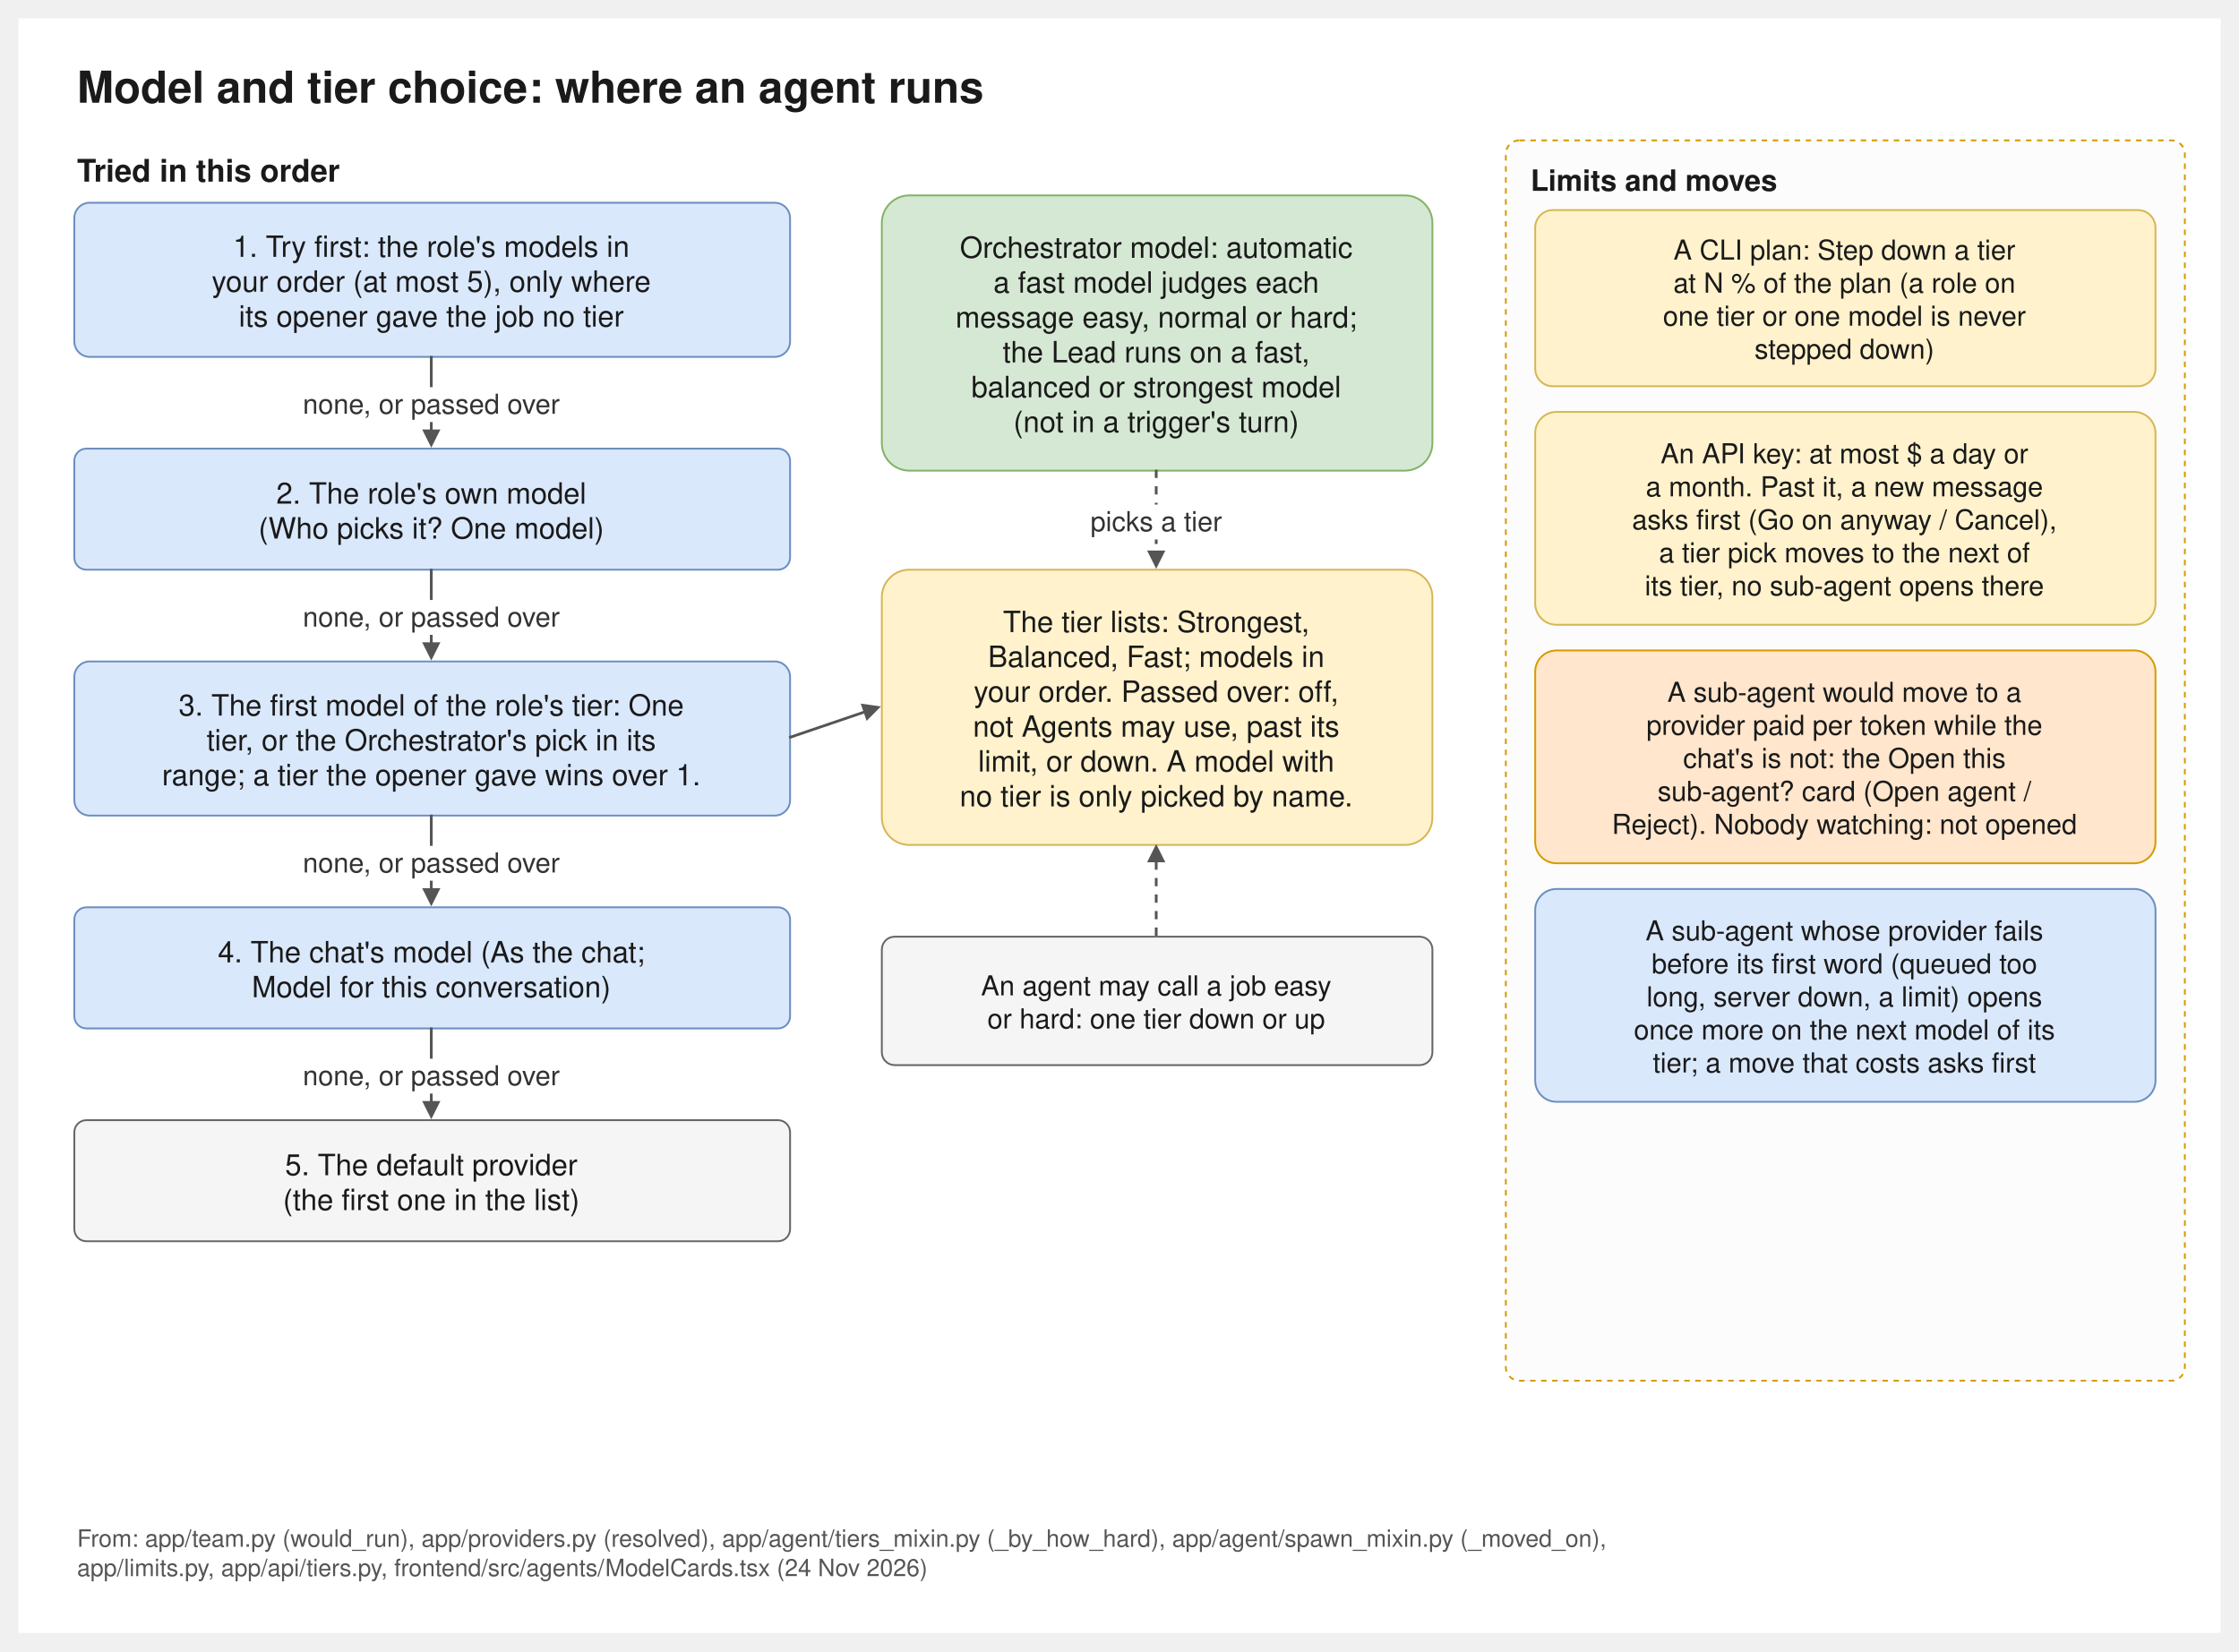
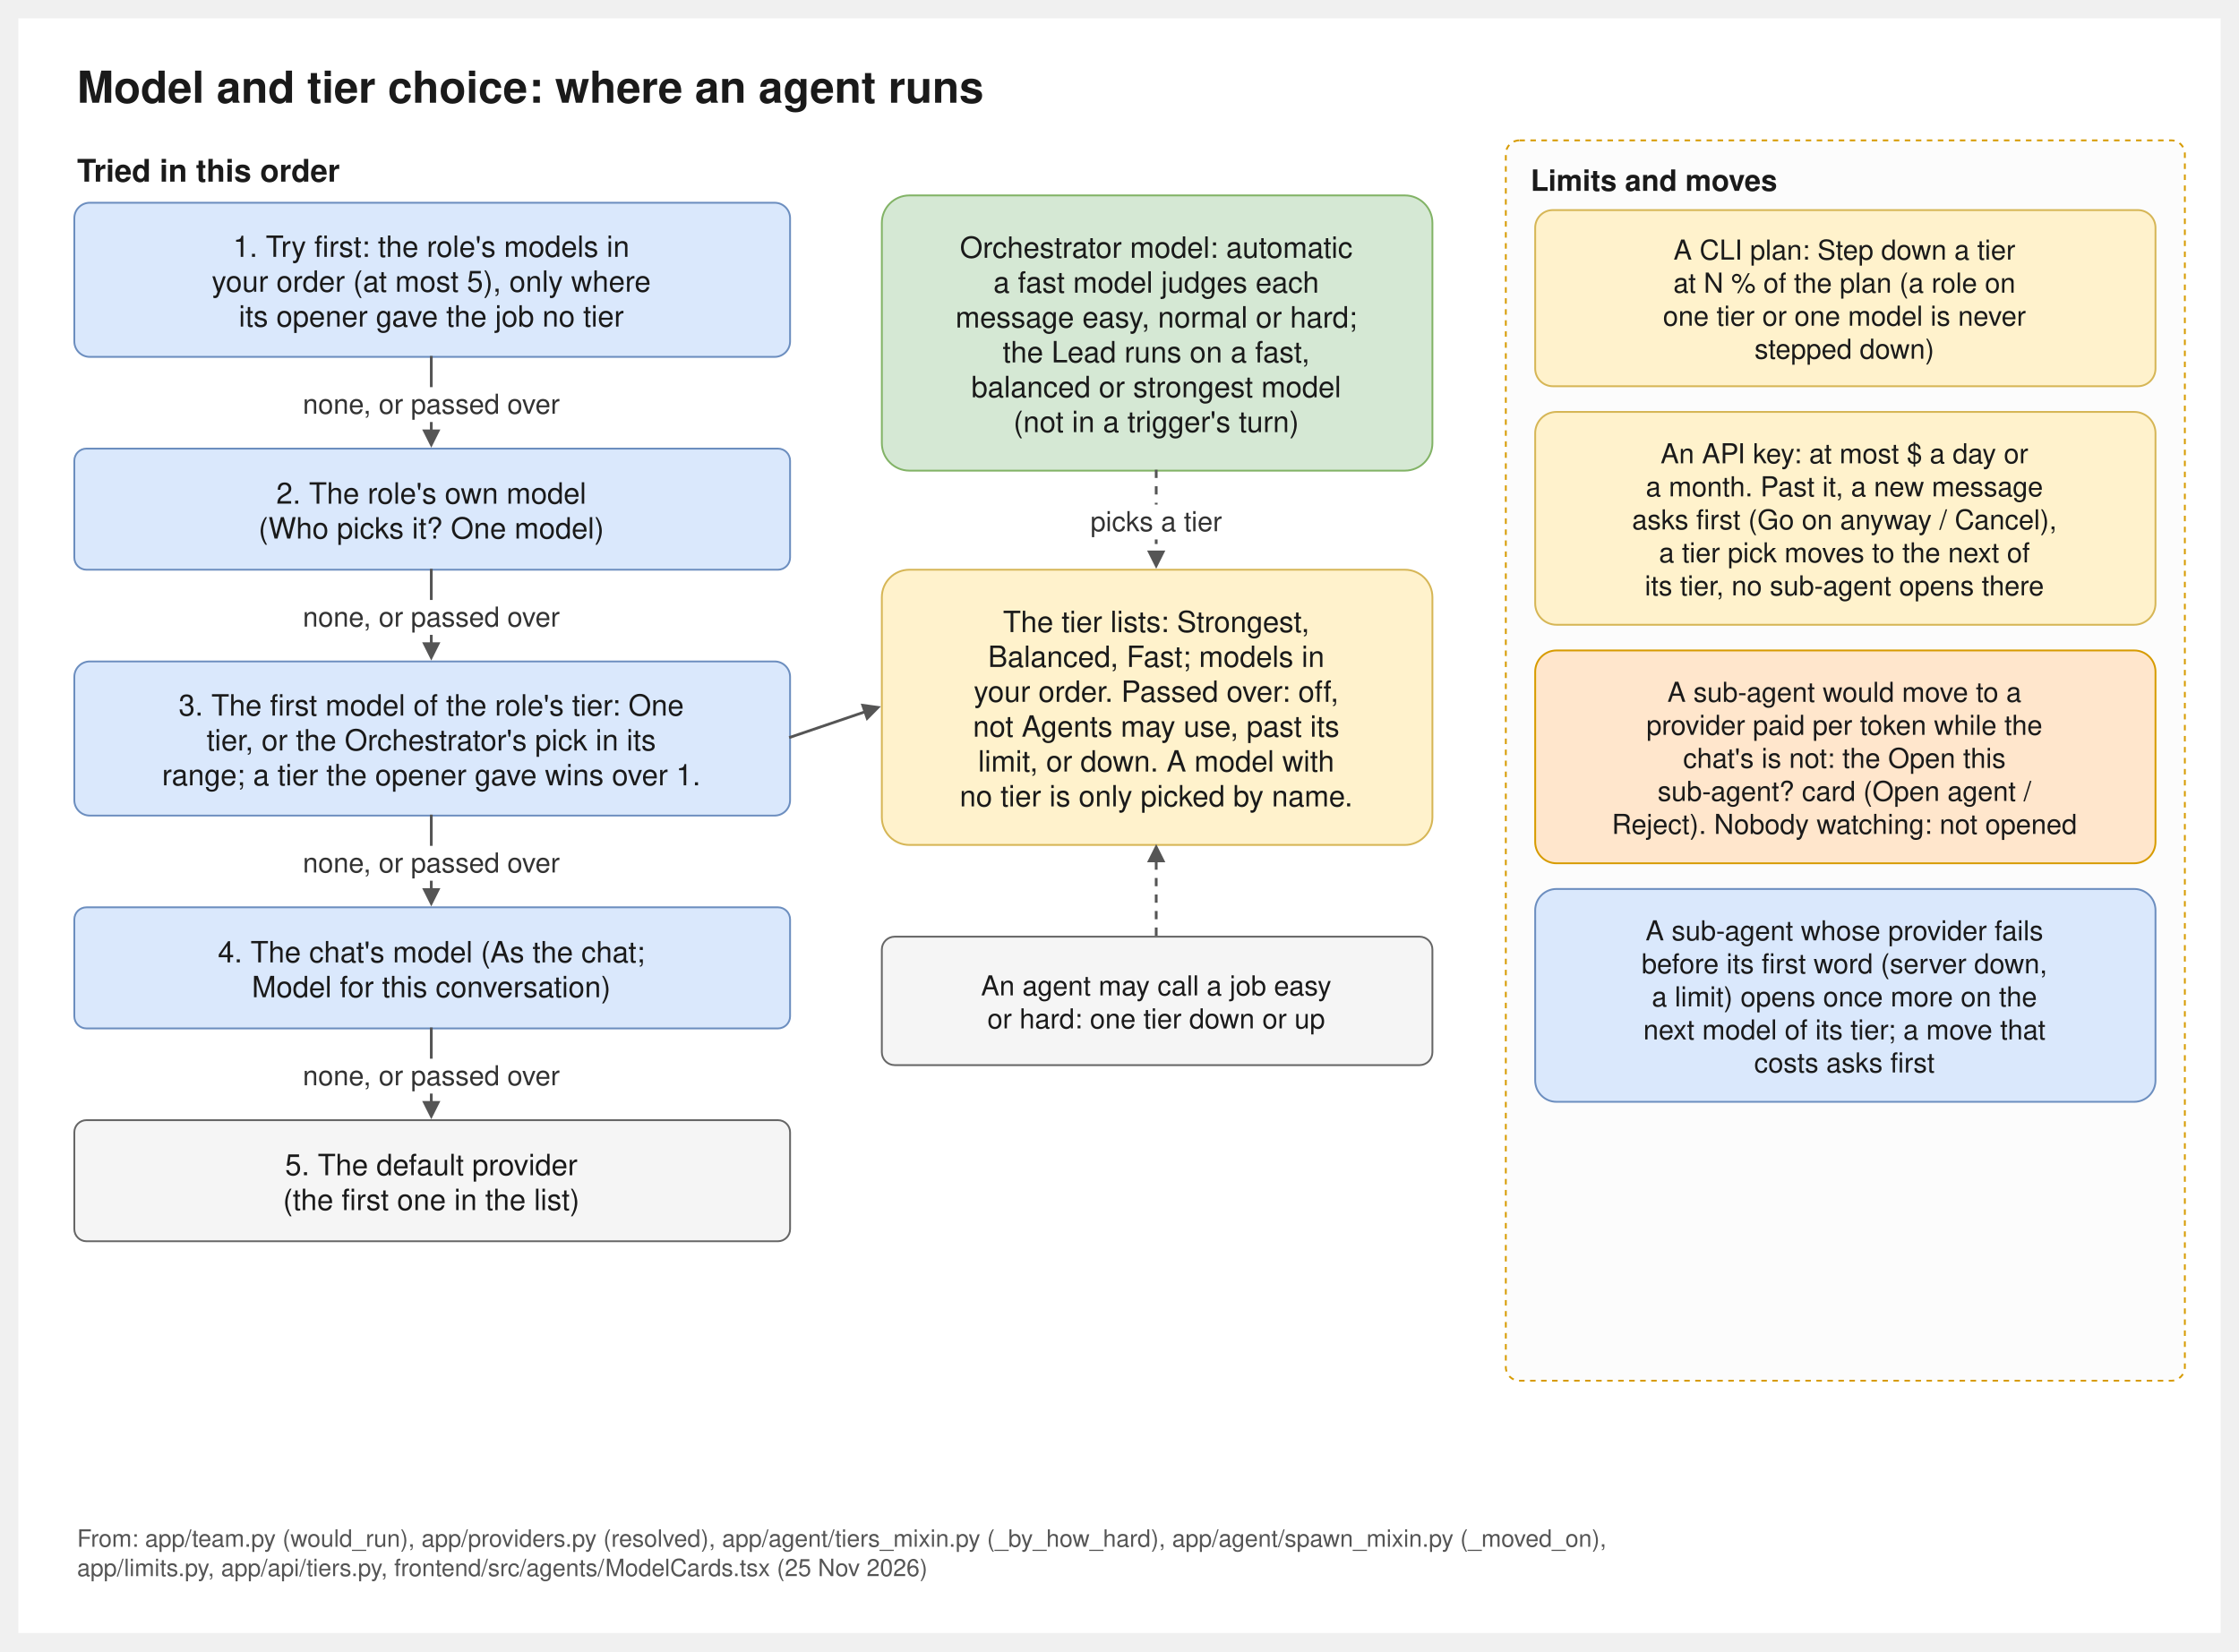
<svg xmlns="http://www.w3.org/2000/svg" style="background: transparent; background-color: transparent;" version="1.1" width="1220px" height="900px" viewBox="0 0 1220 900">
  <defs />
  <g>
    <g data-cell-id="0">
      <g data-cell-id="1">
        <g data-cell-id="backdrop">
          <g>
            <rect x="10" y="10" width="1200" height="880" fill="#ffffff" stroke="none" pointer-events="all" style="fill: light-dark(rgb(255, 255, 255), rgb(18, 18, 18));" />
          </g>
        </g>
        <g data-cell-id="title">
          <g>
            <rect x="40" y="26" width="1140" height="36" fill="none" stroke="none" pointer-events="all" />
          </g>
          <g>
            <g fill="#1a1a1a" font-family="Helvetica" font-weight="bold" text-anchor="start" font-size="24px" style="fill: light-dark(rgb(26, 26, 26), rgb(215, 215, 215));">
              <text x="42" y="56">Model and tier choice: where an agent runs</text>
            </g>
          </g>
        </g>
        <g data-cell-id="h1">
          <g>
            <rect x="40" y="76" width="390" height="24" fill="none" stroke="none" pointer-events="all" />
          </g>
          <g>
            <g fill="#1a1a1a" font-family="Helvetica" font-weight="bold" text-anchor="start" font-size="17px" style="fill: light-dark(rgb(26, 26, 26), rgb(215, 215, 215));">
              <text x="42" y="99">Tried in this order</text>
            </g>
          </g>
        </g>
        <g data-cell-id="s1">
          <g transform="translate(0.5,0.5)">
            <rect x="40" y="110" width="390" height="84" rx="8.4" ry="8.4" fill="#dae8fc" stroke="#6c8ebf" pointer-events="all" style="fill: light-dark(rgb(218, 232, 252), rgb(29, 41, 59)); stroke: light-dark(rgb(108, 142, 191), rgb(92, 121, 163));" />
          </g>
          <g>
            <g fill="#1a1a1a" font-family="Helvetica" text-anchor="middle" font-size="16px" style="fill: light-dark(rgb(26, 26, 26), rgb(215, 215, 215));">
              <text x="235" y="140">1. Try first: the role's models in</text>
              <text x="235" y="159">your order (at most 5), only where</text>
              <text x="235" y="178">its opener gave the job no tier</text>
            </g>
          </g>
        </g>
        <g data-cell-id="s2">
          <g transform="translate(0.5,0.5)">
            <rect x="40" y="244" width="390" height="66" rx="6.6" ry="6.6" fill="#dae8fc" stroke="#6c8ebf" pointer-events="all" style="fill: light-dark(rgb(218, 232, 252), rgb(29, 41, 59)); stroke: light-dark(rgb(108, 142, 191), rgb(92, 121, 163));" />
          </g>
          <g>
            <g fill="#1a1a1a" font-family="Helvetica" text-anchor="middle" font-size="16px" style="fill: light-dark(rgb(26, 26, 26), rgb(215, 215, 215));">
              <text x="235" y="274.5">2. The role's own model</text>
              <text x="235" y="293.5">(Who picks it? One model)</text>
            </g>
          </g>
        </g>
        <g data-cell-id="e5">
          <g>
            <path d="M 235 194 L 235 234.82" fill="none" stroke="#555555" stroke-width="1.5" stroke-miterlimit="10" pointer-events="stroke" style="stroke: light-dark(rgb(85, 85, 85), rgb(164, 164, 164));" />
            <path d="M 235 242.32 L 231.25 234.82 L 238.75 234.82 Z" fill="#555555" stroke="#555555" stroke-width="1.5" stroke-miterlimit="10" pointer-events="all" style="fill: light-dark(rgb(85, 85, 85), rgb(164, 164, 164)); stroke: light-dark(rgb(85, 85, 85), rgb(164, 164, 164));" />
          </g>
          <g>
            <g fill="#333333" font-family="Helvetica" text-anchor="middle" font-size="15px" style="fill: light-dark(rgb(51, 51, 51), rgb(193, 193, 193));">
              <rect fill="#ffffff" stroke="none" x="164" y="211" width="143" height="19" stroke-width="0" style="fill: light-dark(rgb(255, 255, 255), rgb(18, 18, 18));" />
              <text x="235" y="225.5">none, or passed over</text>
            </g>
          </g>
        </g>
        <g data-cell-id="s3">
          <g transform="translate(0.5,0.5)">
            <rect x="40" y="360" width="390" height="84" rx="8.4" ry="8.4" fill="#dae8fc" stroke="#6c8ebf" pointer-events="all" style="fill: light-dark(rgb(218, 232, 252), rgb(29, 41, 59)); stroke: light-dark(rgb(108, 142, 191), rgb(92, 121, 163));" />
          </g>
          <g>
            <g fill="#1a1a1a" font-family="Helvetica" text-anchor="middle" font-size="16px" style="fill: light-dark(rgb(26, 26, 26), rgb(215, 215, 215));">
              <text x="235" y="390">3. The first model of the role's tier: One</text>
              <text x="235" y="409">tier, or the Orchestrator's pick in its</text>
              <text x="235" y="428">range; a tier the opener gave wins over 1.</text>
            </g>
          </g>
        </g>
        <g data-cell-id="e7">
          <g>
            <path d="M 235 310 L 235 350.82" fill="none" stroke="#555555" stroke-width="1.5" stroke-miterlimit="10" pointer-events="stroke" style="stroke: light-dark(rgb(85, 85, 85), rgb(164, 164, 164));" />
            <path d="M 235 358.32 L 231.25 350.82 L 238.75 350.82 Z" fill="#555555" stroke="#555555" stroke-width="1.5" stroke-miterlimit="10" pointer-events="all" style="fill: light-dark(rgb(85, 85, 85), rgb(164, 164, 164)); stroke: light-dark(rgb(85, 85, 85), rgb(164, 164, 164));" />
          </g>
          <g>
            <g fill="#333333" font-family="Helvetica" text-anchor="middle" font-size="15px" style="fill: light-dark(rgb(51, 51, 51), rgb(193, 193, 193));">
              <rect fill="#ffffff" stroke="none" x="164" y="327" width="143" height="19" stroke-width="0" style="fill: light-dark(rgb(255, 255, 255), rgb(18, 18, 18));" />
              <text x="235" y="341.5">none, or passed over</text>
            </g>
          </g>
        </g>
        <g data-cell-id="s4">
          <g transform="translate(0.5,0.5)">
            <rect x="40" y="494" width="390" height="66" rx="6.6" ry="6.6" fill="#dae8fc" stroke="#6c8ebf" pointer-events="all" style="fill: light-dark(rgb(218, 232, 252), rgb(29, 41, 59)); stroke: light-dark(rgb(108, 142, 191), rgb(92, 121, 163));" />
          </g>
          <g>
            <g fill="#1a1a1a" font-family="Helvetica" text-anchor="middle" font-size="16px" style="fill: light-dark(rgb(26, 26, 26), rgb(215, 215, 215));">
              <text x="235" y="524.5">4. The chat's model (As the chat;</text>
              <text x="235" y="543.5">Model for this conversation)</text>
            </g>
          </g>
        </g>
        <g data-cell-id="e9">
          <g>
            <path d="M 235 444 L 235 484.82" fill="none" stroke="#555555" stroke-width="1.5" stroke-miterlimit="10" pointer-events="stroke" style="stroke: light-dark(rgb(85, 85, 85), rgb(164, 164, 164));" />
            <path d="M 235 492.32 L 231.25 484.82 L 238.75 484.82 Z" fill="#555555" stroke="#555555" stroke-width="1.5" stroke-miterlimit="10" pointer-events="all" style="fill: light-dark(rgb(85, 85, 85), rgb(164, 164, 164)); stroke: light-dark(rgb(85, 85, 85), rgb(164, 164, 164));" />
          </g>
          <g>
            <g fill="#333333" font-family="Helvetica" text-anchor="middle" font-size="15px" style="fill: light-dark(rgb(51, 51, 51), rgb(193, 193, 193));">
              <rect fill="#ffffff" stroke="none" x="164" y="461" width="143" height="19" stroke-width="0" style="fill: light-dark(rgb(255, 255, 255), rgb(18, 18, 18));" />
              <text x="235" y="475.5">none, or passed over</text>
            </g>
          </g>
        </g>
        <g data-cell-id="s5">
          <g transform="translate(0.5,0.5)">
            <rect x="40" y="610" width="390" height="66" rx="6.6" ry="6.6" fill="#f5f5f5" stroke="#666666" pointer-events="all" style="fill: light-dark(rgb(245, 245, 245), rgb(26, 26, 26)); stroke: light-dark(rgb(102, 102, 102), rgb(149, 149, 149));" />
          </g>
          <g>
            <g fill="#1a1a1a" font-family="Helvetica" text-anchor="middle" font-size="16px" style="fill: light-dark(rgb(26, 26, 26), rgb(215, 215, 215));">
              <text x="235" y="640.5">5. The default provider</text>
              <text x="235" y="659.5">(the first one in the list)</text>
            </g>
          </g>
        </g>
        <g data-cell-id="e11">
          <g>
            <path d="M 235 560 L 235 600.82" fill="none" stroke="#555555" stroke-width="1.5" stroke-miterlimit="10" pointer-events="stroke" style="stroke: light-dark(rgb(85, 85, 85), rgb(164, 164, 164));" />
            <path d="M 235 608.32 L 231.25 600.82 L 238.75 600.82 Z" fill="#555555" stroke="#555555" stroke-width="1.5" stroke-miterlimit="10" pointer-events="all" style="fill: light-dark(rgb(85, 85, 85), rgb(164, 164, 164)); stroke: light-dark(rgb(85, 85, 85), rgb(164, 164, 164));" />
          </g>
          <g>
            <g fill="#333333" font-family="Helvetica" text-anchor="middle" font-size="15px" style="fill: light-dark(rgb(51, 51, 51), rgb(193, 193, 193));">
              <rect fill="#ffffff" stroke="none" x="164" y="577" width="143" height="19" stroke-width="0" style="fill: light-dark(rgb(255, 255, 255), rgb(18, 18, 18));" />
              <text x="235" y="591.5">none, or passed over</text>
            </g>
          </g>
        </g>
        <g data-cell-id="lists">
          <g transform="translate(0.5,0.5)">
            <rect x="480" y="310" width="300" height="150" rx="15" ry="15" fill="#fff2cc" stroke="#d6b656" pointer-events="all" style="fill: light-dark(rgb(255, 242, 204), rgb(40, 29, 0)); stroke: light-dark(rgb(214, 182, 86), rgb(109, 81, 0));" />
          </g>
          <g>
            <g fill="#1a1a1a" font-family="Helvetica" text-anchor="middle" font-size="16px" style="fill: light-dark(rgb(26, 26, 26), rgb(215, 215, 215));">
              <text x="630" y="344.5">The tier lists: Strongest,</text>
              <text x="630" y="363.5">Balanced, Fast; models in</text>
              <text x="630" y="382.5">your order. Passed over: off,</text>
              <text x="630" y="401.5">not Agents may use, past its</text>
              <text x="630" y="420.5">limit, or down. A model with</text>
              <text x="630" y="439.5">no tier is only picked by name.</text>
            </g>
          </g>
        </g>
        <g data-cell-id="e13">
          <g>
            <path d="M 430 402 L 471.31 387.95" fill="none" stroke="#555555" stroke-width="1.5" stroke-miterlimit="10" pointer-events="stroke" style="stroke: light-dark(rgb(85, 85, 85), rgb(164, 164, 164));" />
            <path d="M 478.41 385.54 L 472.52 391.5 L 470.1 384.4 Z" fill="#555555" stroke="#555555" stroke-width="1.5" stroke-miterlimit="10" pointer-events="all" style="fill: light-dark(rgb(85, 85, 85), rgb(164, 164, 164)); stroke: light-dark(rgb(85, 85, 85), rgb(164, 164, 164));" />
          </g>
        </g>
        <g data-cell-id="auto">
          <g transform="translate(0.5,0.5)">
            <rect x="480" y="106" width="300" height="150" rx="15" ry="15" fill="#d5e8d4" stroke="#82b366" pointer-events="all" style="fill: light-dark(rgb(213, 232, 212), rgb(31, 47, 30)); stroke: light-dark(rgb(130, 179, 102), rgb(68, 110, 44));" />
          </g>
          <g>
            <g fill="#1a1a1a" font-family="Helvetica" text-anchor="middle" font-size="16px" style="fill: light-dark(rgb(26, 26, 26), rgb(215, 215, 215));">
              <text x="630" y="140.5">Orchestrator model: automatic</text>
              <text x="630" y="159.5">a fast model judges each</text>
              <text x="630" y="178.5">message easy, normal or hard;</text>
              <text x="630" y="197.5">the Lead runs on a fast,</text>
              <text x="630" y="216.5">balanced or strongest model</text>
              <text x="630" y="235.5">(not in a trigger's turn)</text>
            </g>
          </g>
        </g>
        <g data-cell-id="e15">
          <g>
            <path d="M 630 256 L 630 300.82" fill="none" stroke="#555555" stroke-width="1.5" stroke-miterlimit="10" stroke-dasharray="4.5 4.5" pointer-events="stroke" style="stroke: light-dark(rgb(85, 85, 85), rgb(164, 164, 164));" />
            <path d="M 630 308.32 L 626.25 300.82 L 633.75 300.82 Z" fill="#555555" stroke="#555555" stroke-width="1.5" stroke-miterlimit="10" pointer-events="all" style="fill: light-dark(rgb(85, 85, 85), rgb(164, 164, 164)); stroke: light-dark(rgb(85, 85, 85), rgb(164, 164, 164));" />
          </g>
          <g>
            <g fill="#333333" font-family="Helvetica" text-anchor="middle" font-size="15px" style="fill: light-dark(rgb(51, 51, 51), rgb(193, 193, 193));">
              <rect fill="#ffffff" stroke="none" x="594" y="275" width="74" height="19" stroke-width="0" style="fill: light-dark(rgb(255, 255, 255), rgb(18, 18, 18));" />
              <text x="630" y="289.5">picks a tier</text>
            </g>
          </g>
        </g>
        <g data-cell-id="hardness">
          <g transform="translate(0.5,0.5)">
            <rect x="480" y="510" width="300" height="70" rx="7" ry="7" fill="#f5f5f5" stroke="#666666" pointer-events="all" style="fill: light-dark(rgb(245, 245, 245), rgb(26, 26, 26)); stroke: light-dark(rgb(102, 102, 102), rgb(149, 149, 149));" />
          </g>
          <g>
            <g fill="#1a1a1a" font-family="Helvetica" text-anchor="middle" font-size="15px" style="fill: light-dark(rgb(26, 26, 26), rgb(215, 215, 215));">
              <text x="630" y="542.5">An agent may call a job easy</text>
              <text x="630" y="560.5">or hard: one tier down or up</text>
            </g>
          </g>
        </g>
        <g data-cell-id="e17">
          <g>
            <path d="M 630 510 L 630 469.18" fill="none" stroke="#555555" stroke-width="1.5" stroke-miterlimit="10" stroke-dasharray="4.5 4.5" pointer-events="stroke" style="stroke: light-dark(rgb(85, 85, 85), rgb(164, 164, 164));" />
            <path d="M 630 461.68 L 633.75 469.18 L 626.25 469.18 Z" fill="#555555" stroke="#555555" stroke-width="1.5" stroke-miterlimit="10" pointer-events="all" style="fill: light-dark(rgb(85, 85, 85), rgb(164, 164, 164)); stroke: light-dark(rgb(85, 85, 85), rgb(164, 164, 164));" />
          </g>
        </g>
        <g data-cell-id="lim">
          <g transform="translate(0.5,0.5)">
            <rect x="820" y="76" width="370" height="676" rx="7.4" ry="7.4" fill="#fcfcfc" stroke="#d79b00" stroke-dasharray="3 3" pointer-events="all" style="fill: light-dark(rgb(252, 252, 252), rgb(20, 20, 20)); stroke: light-dark(rgb(215, 155, 0), rgb(153, 101, 0));" />
          </g>
          <g>
            <g fill="#1a1a1a" font-family="Helvetica" font-weight="bold" text-anchor="start" font-size="16px" style="fill: light-dark(rgb(26, 26, 26), rgb(215, 215, 215));">
              <text x="834" y="104">Limits and moves</text>
            </g>
          </g>
        </g>
        <g data-cell-id="plan">
          <g transform="translate(0.5,0.5)">
            <rect x="836" y="114" width="338" height="96" rx="9.6" ry="9.6" fill="#fff2cc" stroke="#d6b656" pointer-events="all" style="fill: light-dark(rgb(255, 242, 204), rgb(40, 29, 0)); stroke: light-dark(rgb(214, 182, 86), rgb(109, 81, 0));" />
          </g>
          <g>
            <g fill="#1a1a1a" font-family="Helvetica" text-anchor="middle" font-size="15px" style="fill: light-dark(rgb(26, 26, 26), rgb(215, 215, 215));">
              <text x="1005" y="141.5">A CLI plan: Step down a tier</text>
              <text x="1005" y="159.5">at N % of the plan (a role on</text>
              <text x="1005" y="177.5">one tier or one model is never</text>
              <text x="1005" y="195.5">stepped down)</text>
            </g>
          </g>
        </g>
        <g data-cell-id="money">
          <g transform="translate(0.5,0.5)">
            <rect x="836" y="224" width="338" height="116" rx="11.6" ry="11.6" fill="#fff2cc" stroke="#d6b656" pointer-events="all" style="fill: light-dark(rgb(255, 242, 204), rgb(40, 29, 0)); stroke: light-dark(rgb(214, 182, 86), rgb(109, 81, 0));" />
          </g>
          <g>
            <g fill="#1a1a1a" font-family="Helvetica" text-anchor="middle" font-size="15px" style="fill: light-dark(rgb(26, 26, 26), rgb(215, 215, 215));">
              <text x="1005" y="252.5">An API key: at most $ a day or</text>
              <text x="1005" y="270.5">a month. Past it, a new message</text>
              <text x="1005" y="288.5">asks first (Go on anyway / Cancel),</text>
              <text x="1005" y="306.5">a tier pick moves to the next of</text>
              <text x="1005" y="324.5">its tier, no sub-agent opens there</text>
            </g>
          </g>
        </g>
        <g data-cell-id="paid">
          <g transform="translate(0.5,0.5)">
            <rect x="836" y="354" width="338" height="116" rx="11.6" ry="11.6" fill="#ffe6cc" stroke="#d79b00" pointer-events="all" style="fill: light-dark(rgb(255, 230, 204), rgb(54, 33, 10)); stroke: light-dark(rgb(215, 155, 0), rgb(153, 101, 0));" />
          </g>
          <g>
            <g fill="#1a1a1a" font-family="Helvetica" text-anchor="middle" font-size="15px" style="fill: light-dark(rgb(26, 26, 26), rgb(215, 215, 215));">
              <text x="1005" y="382.5">A sub-agent would move to a</text>
              <text x="1005" y="400.5">provider paid per token while the</text>
              <text x="1005" y="418.5">chat's is not: the Open this</text>
              <text x="1005" y="436.5">sub-agent? card (Open agent /</text>
              <text x="1005" y="454.5">Reject). Nobody watching: not opened</text>
            </g>
          </g>
        </g>
        <g data-cell-id="moved">
          <g transform="translate(0.5,0.5)">
            <rect x="836" y="484" width="338" height="116" rx="11.6" ry="11.6" fill="#dae8fc" stroke="#6c8ebf" pointer-events="all" style="fill: light-dark(rgb(218, 232, 252), rgb(29, 41, 59)); stroke: light-dark(rgb(108, 142, 191), rgb(92, 121, 163));" />
          </g>
          <g>
            <g fill="#1a1a1a" font-family="Helvetica" text-anchor="middle" font-size="15px" style="fill: light-dark(rgb(26, 26, 26), rgb(215, 215, 215));">
              <text x="1005" y="512.5">A sub-agent whose provider fails</text>
-               <text x="1005" y="530.5">before its first word (queued too</text>
-               <text x="1005" y="548.5">long, server down, a limit) opens</text>
-               <text x="1005" y="566.5">once more on the next model of its</text>
-               <text x="1005" y="584.5">tier; a move that costs asks first</text>
+               <text x="1005" y="530.5">before its first word (server down,</text>
+               <text x="1005" y="548.5">a limit) opens once more on the</text>
+               <text x="1005" y="566.5">next model of its tier; a move that</text>
+               <text x="1005" y="584.5">costs asks first</text>
            </g>
          </g>
        </g>
        <g data-cell-id="footer">
          <g>
            <rect x="40" y="824" width="1140" height="60" fill="none" stroke="none" pointer-events="all" />
          </g>
          <g>
            <g fill="#555555" font-family="Helvetica" text-anchor="start" font-size="13px" style="fill: light-dark(rgb(85, 85, 85), rgb(164, 164, 164));">
              <text x="42" y="843">From: app/team.py (would_run), app/providers.py (resolved), app/agent/tiers_mixin.py (_by_how_hard), app/agent/spawn_mixin.py (_moved_on),</text>
-               <text x="42" y="859">app/limits.py, app/api/tiers.py, frontend/src/agents/ModelCards.tsx (24 Nov 2026)</text>
+               <text x="42" y="859">app/limits.py, app/api/tiers.py, frontend/src/agents/ModelCards.tsx (25 Nov 2026)</text>
            </g>
          </g>
        </g>
      </g>
    </g>
  </g>
</svg>
